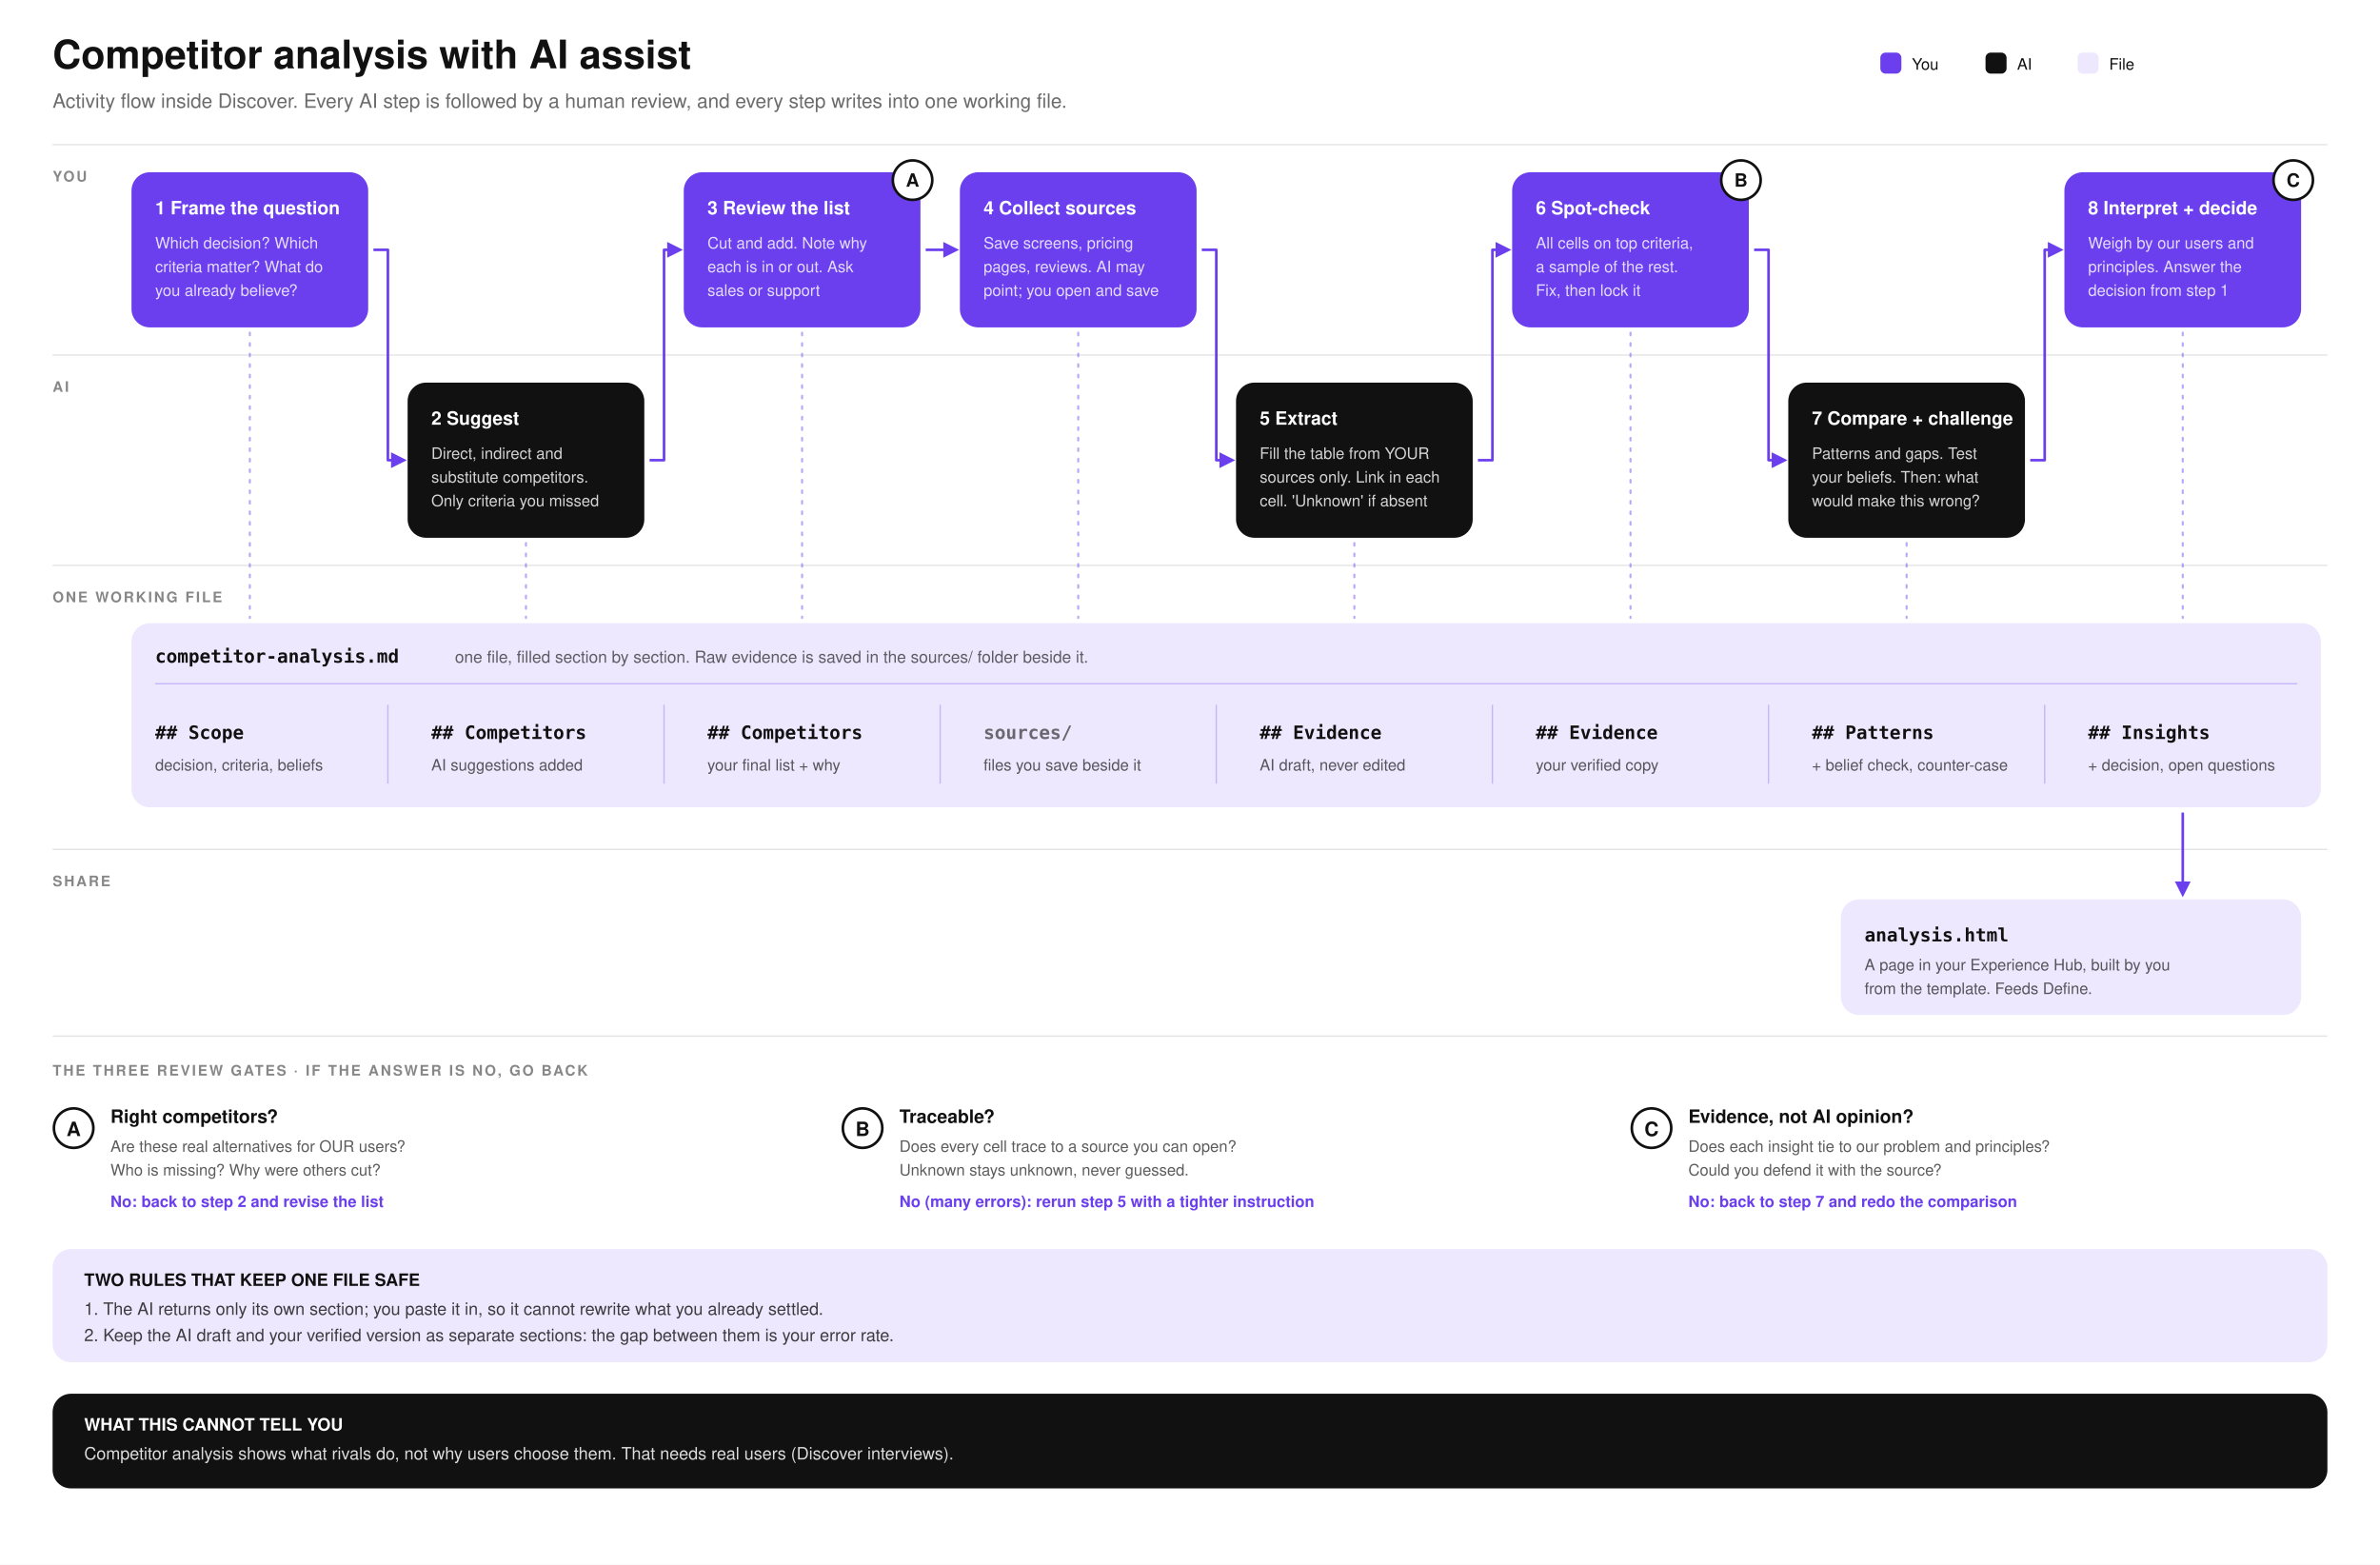
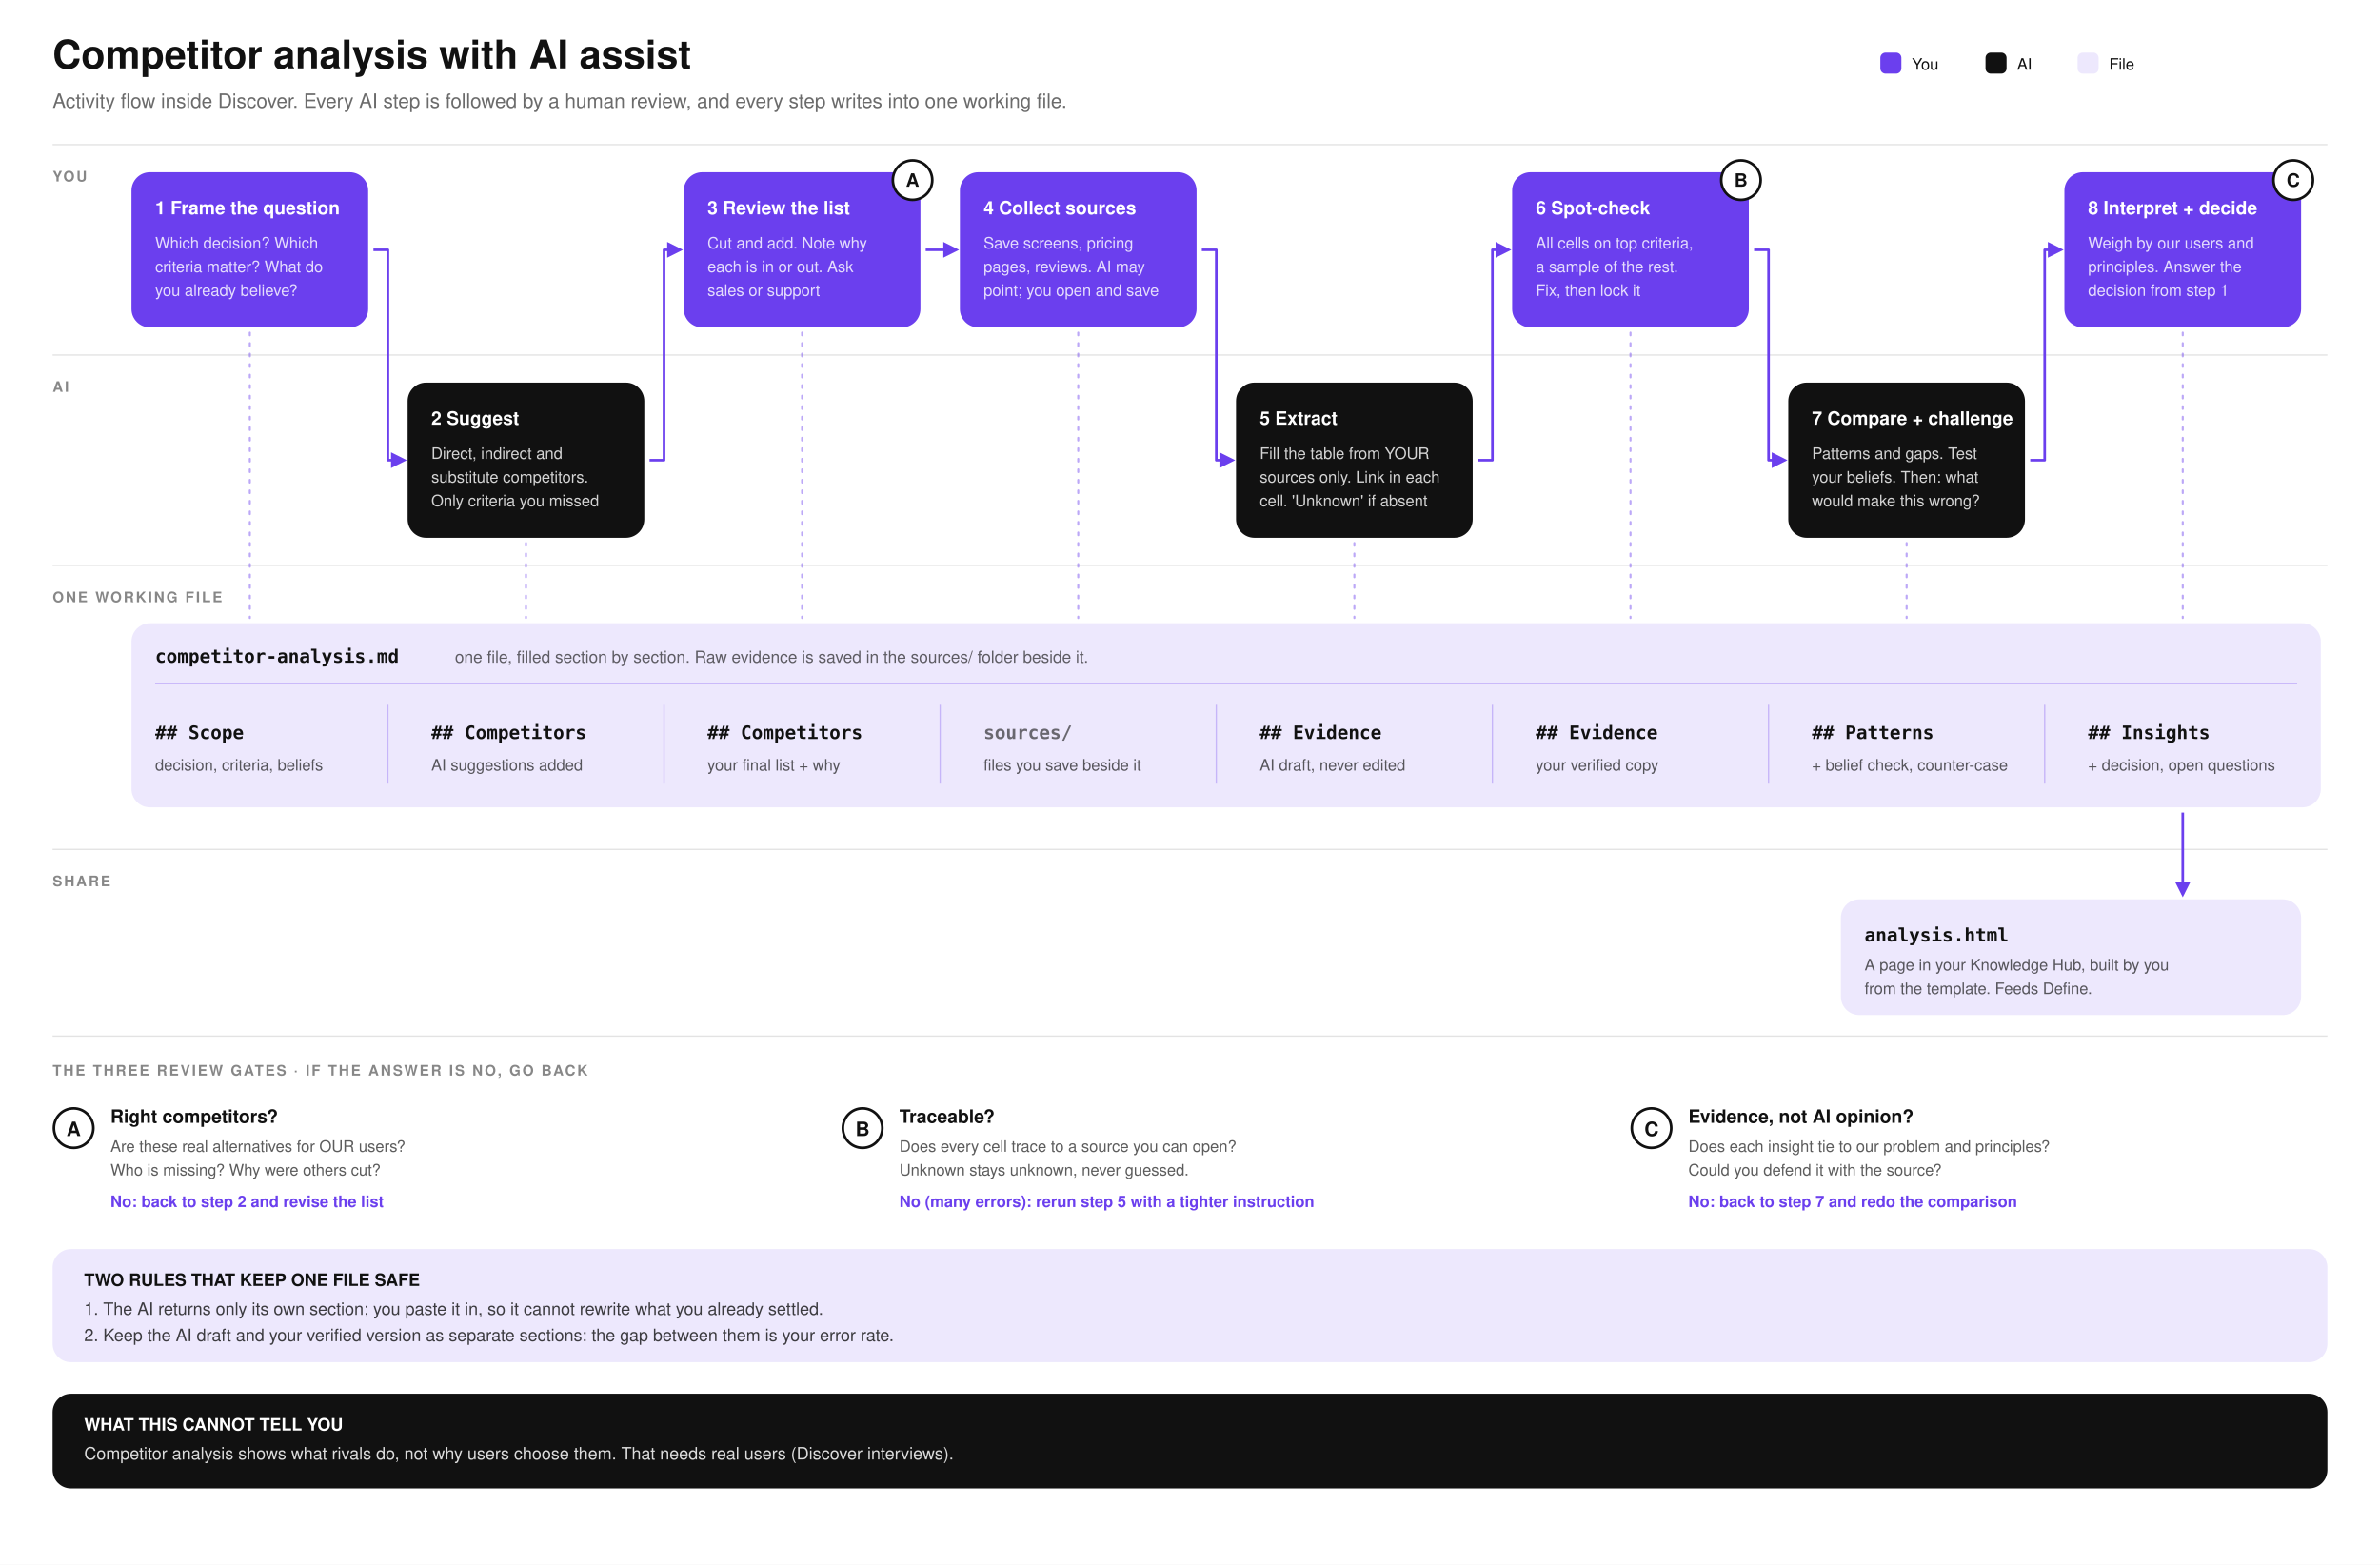
<svg xmlns="http://www.w3.org/2000/svg" viewBox="0 0 1810 1190" font-family="Helvetica, Arial, sans-serif">
  <defs>
    <marker id="a" viewBox="0 0 10 10" refX="8" refY="5" markerWidth="6" markerHeight="6" orient="auto">
      <path d="M0 0L10 5L0 10z" fill="#6B3FEE" />
    </marker>
  </defs>
  <rect width="1810" height="1190" fill="#FFFFFF" />
  <text x="40" y="52" font-size="30" font-weight="700" fill="#111111">Competitor analysis with AI assist</text>
  <text x="40" y="82" font-size="15" fill="#111111" fill-opacity=".62">Activity flow inside Discover. Every AI step is followed by a human review, and every step writes into one working file.</text>
  <line x1="40" y1="110" x2="1770" y2="110" stroke="#111111" stroke-opacity=".12" />
  <text x="40" y="138" font-size="11" font-weight="700" fill="#111111" fill-opacity=".5" letter-spacing="1.4">YOU</text>
  <line x1="40" y1="270" x2="1770" y2="270" stroke="#111111" stroke-opacity=".12" />
  <text x="40" y="298" font-size="11" font-weight="700" fill="#111111" fill-opacity=".5" letter-spacing="1.4">AI</text>
  <line x1="40" y1="430" x2="1770" y2="430" stroke="#111111" stroke-opacity=".12" />
  <text x="40" y="458" font-size="11" font-weight="700" fill="#111111" fill-opacity=".5" letter-spacing="1.4">ONE WORKING FILE</text>
  <line x1="40" y1="646" x2="1770" y2="646" stroke="#111111" stroke-opacity=".12" />
  <text x="40" y="674" font-size="11" font-weight="700" fill="#111111" fill-opacity=".5" letter-spacing="1.4">SHARE</text>
  <line x1="40" y1="788" x2="1770" y2="788" stroke="#111111" stroke-opacity=".12" />
  <rect x="1430" y="40" width="16" height="16" rx="4" fill="#6B3FEE" />
  <text x="1454" y="53" font-size="12" fill="#111111">You</text>
  <rect x="1510" y="40" width="16" height="16" rx="4" fill="#111111" />
  <text x="1534" y="53" font-size="12" fill="#111111">AI</text>
  <rect x="1580" y="40" width="16" height="16" rx="4" fill="#6B3FEE" fill-opacity=".12" />
  <text x="1604" y="53" font-size="12" fill="#111111">File</text>
  <path d="M190 253 V470" fill="none" stroke="#6B3FEE" stroke-opacity=".45" stroke-width="1.6" stroke-dasharray="2 6" stroke-linecap="round" />
  <path d="M400 413 V470" fill="none" stroke="#6B3FEE" stroke-opacity=".45" stroke-width="1.6" stroke-dasharray="2 6" stroke-linecap="round" />
  <path d="M610 253 V470" fill="none" stroke="#6B3FEE" stroke-opacity=".45" stroke-width="1.6" stroke-dasharray="2 6" stroke-linecap="round" />
  <path d="M820 253 V470" fill="none" stroke="#6B3FEE" stroke-opacity=".45" stroke-width="1.6" stroke-dasharray="2 6" stroke-linecap="round" />
  <path d="M1030 413 V470" fill="none" stroke="#6B3FEE" stroke-opacity=".45" stroke-width="1.6" stroke-dasharray="2 6" stroke-linecap="round" />
  <path d="M1240 253 V470" fill="none" stroke="#6B3FEE" stroke-opacity=".45" stroke-width="1.6" stroke-dasharray="2 6" stroke-linecap="round" />
  <path d="M1450 413 V470" fill="none" stroke="#6B3FEE" stroke-opacity=".45" stroke-width="1.6" stroke-dasharray="2 6" stroke-linecap="round" />
  <path d="M1660 253 V470" fill="none" stroke="#6B3FEE" stroke-opacity=".45" stroke-width="1.6" stroke-dasharray="2 6" stroke-linecap="round" />
  <path d="M284 190 H295 V350 H307" fill="none" stroke="#6B3FEE" stroke-width="2" stroke-linejoin="round" marker-end="url(#a)" />
  <path d="M494 350 H505 V190 H517" fill="none" stroke="#6B3FEE" stroke-width="2" stroke-linejoin="round" marker-end="url(#a)" />
  <path d="M704 190 H727" fill="none" stroke="#6B3FEE" stroke-width="2" stroke-linejoin="round" marker-end="url(#a)" />
  <path d="M914 190 H925 V350 H937" fill="none" stroke="#6B3FEE" stroke-width="2" stroke-linejoin="round" marker-end="url(#a)" />
  <path d="M1124 350 H1135 V190 H1147" fill="none" stroke="#6B3FEE" stroke-width="2" stroke-linejoin="round" marker-end="url(#a)" />
  <path d="M1334 190 H1345 V350 H1357" fill="none" stroke="#6B3FEE" stroke-width="2" stroke-linejoin="round" marker-end="url(#a)" />
  <path d="M1544 350 H1555 V190 H1567" fill="none" stroke="#6B3FEE" stroke-width="2" stroke-linejoin="round" marker-end="url(#a)" />
  <rect x="100" y="131" width="180" height="118" rx="14" fill="#6B3FEE" />
  <text x="118" y="163" font-size="14" font-weight="700" fill="#FFFFFF">1  Frame the question</text>
  <text x="118" y="189" font-size="12" fill="#FFFFFF" fill-opacity=".82">Which decision? Which</text>
  <text x="118" y="207" font-size="12" fill="#FFFFFF" fill-opacity=".82">criteria matter? What do</text>
  <text x="118" y="225" font-size="12" fill="#FFFFFF" fill-opacity=".82">you already believe?</text>
  <rect x="310" y="291" width="180" height="118" rx="14" fill="#111111" />
  <text x="328" y="323" font-size="14" font-weight="700" fill="#FFFFFF">2  Suggest</text>
  <text x="328" y="349" font-size="12" fill="#FFFFFF" fill-opacity=".82">Direct, indirect and</text>
  <text x="328" y="367" font-size="12" fill="#FFFFFF" fill-opacity=".82">substitute competitors.</text>
  <text x="328" y="385" font-size="12" fill="#FFFFFF" fill-opacity=".82">Only criteria you missed</text>
  <rect x="520" y="131" width="180" height="118" rx="14" fill="#6B3FEE" />
  <text x="538" y="163" font-size="14" font-weight="700" fill="#FFFFFF">3  Review the list</text>
  <text x="538" y="189" font-size="12" fill="#FFFFFF" fill-opacity=".82">Cut and add. Note why</text>
  <text x="538" y="207" font-size="12" fill="#FFFFFF" fill-opacity=".82">each is in or out. Ask</text>
  <text x="538" y="225" font-size="12" fill="#FFFFFF" fill-opacity=".82">sales or support</text>
  <circle cx="694" cy="137" r="15" fill="#FFFFFF" stroke="#111111" stroke-width="2" />
  <text x="694" y="142" font-size="14" font-weight="700" fill="#111111" text-anchor="middle">A</text>
  <rect x="730" y="131" width="180" height="118" rx="14" fill="#6B3FEE" />
  <text x="748" y="163" font-size="14" font-weight="700" fill="#FFFFFF">4  Collect sources</text>
  <text x="748" y="189" font-size="12" fill="#FFFFFF" fill-opacity=".82">Save screens, pricing</text>
  <text x="748" y="207" font-size="12" fill="#FFFFFF" fill-opacity=".82">pages, reviews. AI may</text>
  <text x="748" y="225" font-size="12" fill="#FFFFFF" fill-opacity=".82">point; you open and save</text>
  <rect x="940" y="291" width="180" height="118" rx="14" fill="#111111" />
  <text x="958" y="323" font-size="14" font-weight="700" fill="#FFFFFF">5  Extract</text>
  <text x="958" y="349" font-size="12" fill="#FFFFFF" fill-opacity=".82">Fill the table from YOUR</text>
  <text x="958" y="367" font-size="12" fill="#FFFFFF" fill-opacity=".82">sources only. Link in each</text>
  <text x="958" y="385" font-size="12" fill="#FFFFFF" fill-opacity=".82">cell. 'Unknown' if absent</text>
  <rect x="1150" y="131" width="180" height="118" rx="14" fill="#6B3FEE" />
  <text x="1168" y="163" font-size="14" font-weight="700" fill="#FFFFFF">6  Spot-check</text>
  <text x="1168" y="189" font-size="12" fill="#FFFFFF" fill-opacity=".82">All cells on top criteria,</text>
  <text x="1168" y="207" font-size="12" fill="#FFFFFF" fill-opacity=".82">a sample of the rest.</text>
  <text x="1168" y="225" font-size="12" fill="#FFFFFF" fill-opacity=".82">Fix, then lock it</text>
  <circle cx="1324" cy="137" r="15" fill="#FFFFFF" stroke="#111111" stroke-width="2" />
  <text x="1324" y="142" font-size="14" font-weight="700" fill="#111111" text-anchor="middle">B</text>
  <rect x="1360" y="291" width="180" height="118" rx="14" fill="#111111" />
  <text x="1378" y="323" font-size="14" font-weight="700" fill="#FFFFFF">7  Compare + challenge</text>
  <text x="1378" y="349" font-size="12" fill="#FFFFFF" fill-opacity=".82">Patterns and gaps. Test</text>
  <text x="1378" y="367" font-size="12" fill="#FFFFFF" fill-opacity=".82">your beliefs. Then: what</text>
  <text x="1378" y="385" font-size="12" fill="#FFFFFF" fill-opacity=".82">would make this wrong?</text>
  <rect x="1570" y="131" width="180" height="118" rx="14" fill="#6B3FEE" />
  <text x="1588" y="163" font-size="14" font-weight="700" fill="#FFFFFF">8  Interpret + decide</text>
  <text x="1588" y="189" font-size="12" fill="#FFFFFF" fill-opacity=".82">Weigh by our users and</text>
  <text x="1588" y="207" font-size="12" fill="#FFFFFF" fill-opacity=".82">principles. Answer the</text>
  <text x="1588" y="225" font-size="12" fill="#FFFFFF" fill-opacity=".82">decision from step 1</text>
  <circle cx="1744" cy="137" r="15" fill="#FFFFFF" stroke="#111111" stroke-width="2" />
  <text x="1744" y="142" font-size="14" font-weight="700" fill="#111111" text-anchor="middle">C</text>
  <rect x="100" y="474" width="1665" height="140" rx="14" fill="#6B3FEE" fill-opacity=".12" />
  <text x="118" y="504" font-size="14" font-weight="700" font-family="Menlo, Consolas, monospace" fill="#111111">competitor-analysis.md</text>
  <text x="346" y="504" font-size="12.5" fill="#111111" fill-opacity=".65">one file, filled section by section. Raw evidence is saved in the sources/ folder beside it.</text>
  <line x1="118" y1="520" x2="1747" y2="520" stroke="#6B3FEE" stroke-opacity=".3" />
  <text x="118" y="562" font-size="14" font-weight="700" font-family="Menlo, Consolas, monospace" fill="#111111">## Scope</text>
  <text x="118" y="586" font-size="12" fill="#111111" fill-opacity=".68">decision, criteria, beliefs</text>
  <line x1="295" y1="536" x2="295" y2="596" stroke="#6B3FEE" stroke-opacity=".3" />
  <text x="328" y="562" font-size="14" font-weight="700" font-family="Menlo, Consolas, monospace" fill="#111111">## Competitors</text>
  <text x="328" y="586" font-size="12" fill="#111111" fill-opacity=".68">AI suggestions added</text>
  <line x1="505" y1="536" x2="505" y2="596" stroke="#6B3FEE" stroke-opacity=".3" />
  <text x="538" y="562" font-size="14" font-weight="700" font-family="Menlo, Consolas, monospace" fill="#111111">## Competitors</text>
  <text x="538" y="586" font-size="12" fill="#111111" fill-opacity=".68">your final list + why</text>
  <line x1="715" y1="536" x2="715" y2="596" stroke="#6B3FEE" stroke-opacity=".3" />
  <text x="748" y="562" font-size="14" font-weight="700" font-family="Menlo, Consolas, monospace" fill="#111111" fill-opacity=".6">sources/</text>
  <text x="748" y="586" font-size="12" fill="#111111" fill-opacity=".68">files you save beside it</text>
  <line x1="925" y1="536" x2="925" y2="596" stroke="#6B3FEE" stroke-opacity=".3" />
  <text x="958" y="562" font-size="14" font-weight="700" font-family="Menlo, Consolas, monospace" fill="#111111">## Evidence</text>
  <text x="958" y="586" font-size="12" fill="#111111" fill-opacity=".68">AI draft, never edited</text>
  <line x1="1135" y1="536" x2="1135" y2="596" stroke="#6B3FEE" stroke-opacity=".3" />
  <text x="1168" y="562" font-size="14" font-weight="700" font-family="Menlo, Consolas, monospace" fill="#111111">## Evidence</text>
  <text x="1168" y="586" font-size="12" fill="#111111" fill-opacity=".68">your verified copy</text>
  <line x1="1345" y1="536" x2="1345" y2="596" stroke="#6B3FEE" stroke-opacity=".3" />
  <text x="1378" y="562" font-size="14" font-weight="700" font-family="Menlo, Consolas, monospace" fill="#111111">## Patterns</text>
  <text x="1378" y="586" font-size="12" fill="#111111" fill-opacity=".68">+ belief check, counter-case</text>
  <line x1="1555" y1="536" x2="1555" y2="596" stroke="#6B3FEE" stroke-opacity=".3" />
  <text x="1588" y="562" font-size="14" font-weight="700" font-family="Menlo, Consolas, monospace" fill="#111111">## Insights</text>
  <text x="1588" y="586" font-size="12" fill="#111111" fill-opacity=".68">+ decision, open questions</text>
  <path d="M1660 618 V680" fill="none" stroke="#6B3FEE" stroke-width="2" marker-end="url(#a)" />
  <rect x="1400" y="684" width="350" height="88" rx="14" fill="#6B3FEE" fill-opacity=".12" />
  <text x="1418" y="716" font-size="14" font-weight="700" font-family="Menlo, Consolas, monospace" fill="#111111">analysis.html</text>
-   <text x="1418" y="738" font-size="12" fill="#111111" fill-opacity=".68">A page in your Experience Hub, built by you</text>
+   <text x="1418" y="738" font-size="12" fill="#111111" fill-opacity=".68">A page in your Knowledge Hub, built by you</text>
  <text x="1418" y="756" font-size="12" fill="#111111" fill-opacity=".68">from the template. Feeds Define.</text>
  <text x="40" y="818" font-size="11" font-weight="700" fill="#111111" fill-opacity=".5" letter-spacing="1.4">THE THREE REVIEW GATES  ·  IF THE ANSWER IS NO, GO BACK</text>
  <circle cx="56" cy="858" r="15" fill="#FFFFFF" stroke="#111111" stroke-width="2" />
  <text x="56" y="864" font-size="15" font-weight="700" fill="#111111" text-anchor="middle">A</text>
  <text x="84" y="854" font-size="14" font-weight="700" fill="#111111">Right competitors?</text>
  <text x="84" y="876" font-size="12" fill="#111111" fill-opacity=".68">Are these real alternatives for OUR users?</text>
  <text x="84" y="894" font-size="12" fill="#111111" fill-opacity=".68">Who is missing? Why were others cut?</text>
  <text x="84" y="918" font-size="12" font-weight="700" fill="#6B3FEE">No: back to step 2 and revise the list</text>
  <circle cx="656" cy="858" r="15" fill="#FFFFFF" stroke="#111111" stroke-width="2" />
  <text x="656" y="864" font-size="15" font-weight="700" fill="#111111" text-anchor="middle">B</text>
  <text x="684" y="854" font-size="14" font-weight="700" fill="#111111">Traceable?</text>
  <text x="684" y="876" font-size="12" fill="#111111" fill-opacity=".68">Does every cell trace to a source you can open?</text>
  <text x="684" y="894" font-size="12" fill="#111111" fill-opacity=".68">Unknown stays unknown, never guessed.</text>
  <text x="684" y="918" font-size="12" font-weight="700" fill="#6B3FEE">No (many errors): rerun step 5 with a tighter instruction</text>
  <circle cx="1256" cy="858" r="15" fill="#FFFFFF" stroke="#111111" stroke-width="2" />
  <text x="1256" y="864" font-size="15" font-weight="700" fill="#111111" text-anchor="middle">C</text>
  <text x="1284" y="854" font-size="14" font-weight="700" fill="#111111">Evidence, not AI opinion?</text>
  <text x="1284" y="876" font-size="12" fill="#111111" fill-opacity=".68">Does each insight tie to our problem and principles?</text>
  <text x="1284" y="894" font-size="12" fill="#111111" fill-opacity=".68">Could you defend it with the source?</text>
  <text x="1284" y="918" font-size="12" font-weight="700" fill="#6B3FEE">No: back to step 7 and redo the comparison</text>
  <rect x="40" y="950" width="1730" height="86" rx="14" fill="#6B3FEE" fill-opacity=".12" />
  <text x="64" y="978" font-size="13" font-weight="700" fill="#111111">TWO RULES THAT KEEP ONE FILE SAFE</text>
  <text x="64" y="1000" font-size="13" fill="#111111" fill-opacity=".8">1. The AI returns only its own section; you paste it in, so it cannot rewrite what you already settled.</text>
  <text x="64" y="1020" font-size="13" fill="#111111" fill-opacity=".8">2. Keep the AI draft and your verified version as separate sections: the gap between them is your error rate.</text>
  <rect x="40" y="1060" width="1730" height="72" rx="14" fill="#111111" />
  <text x="64" y="1088" font-size="13" font-weight="700" fill="#FFFFFF">WHAT THIS CANNOT TELL YOU</text>
  <text x="64" y="1110" font-size="13" fill="#FFFFFF" fill-opacity=".85">Competitor analysis shows what rivals do, not why users choose them. That needs real users (Discover interviews).</text>
</svg>
